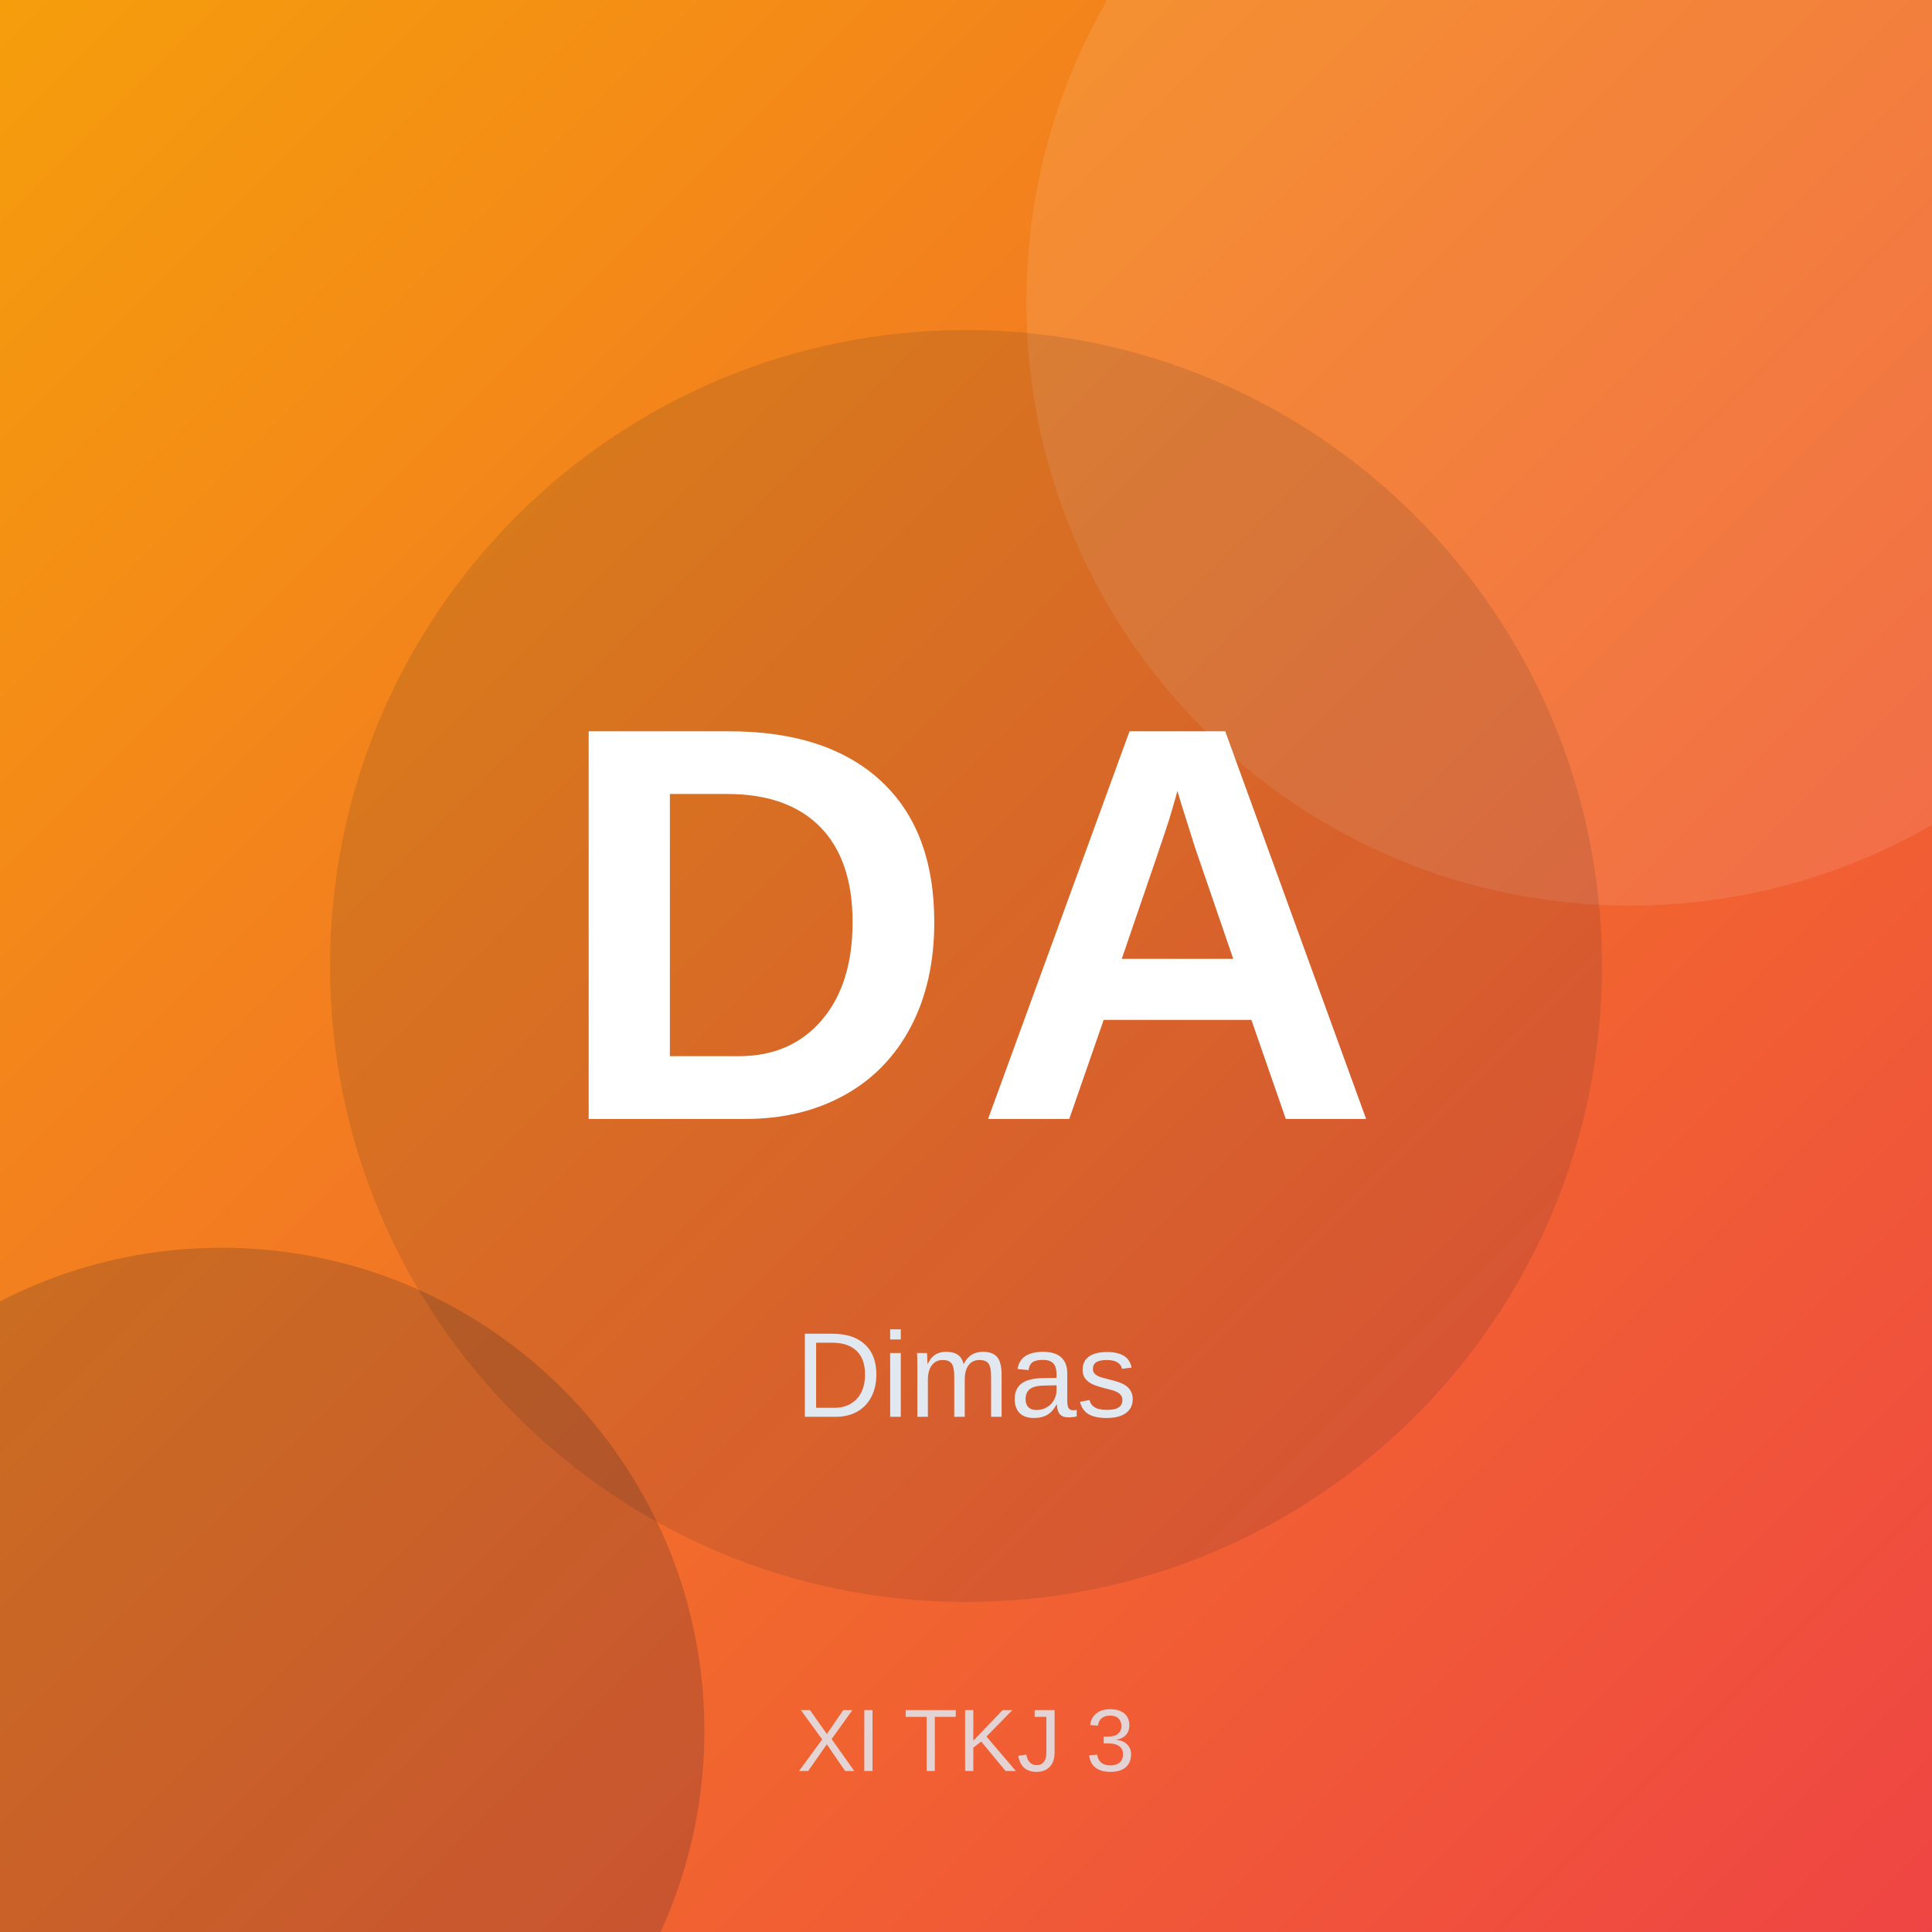
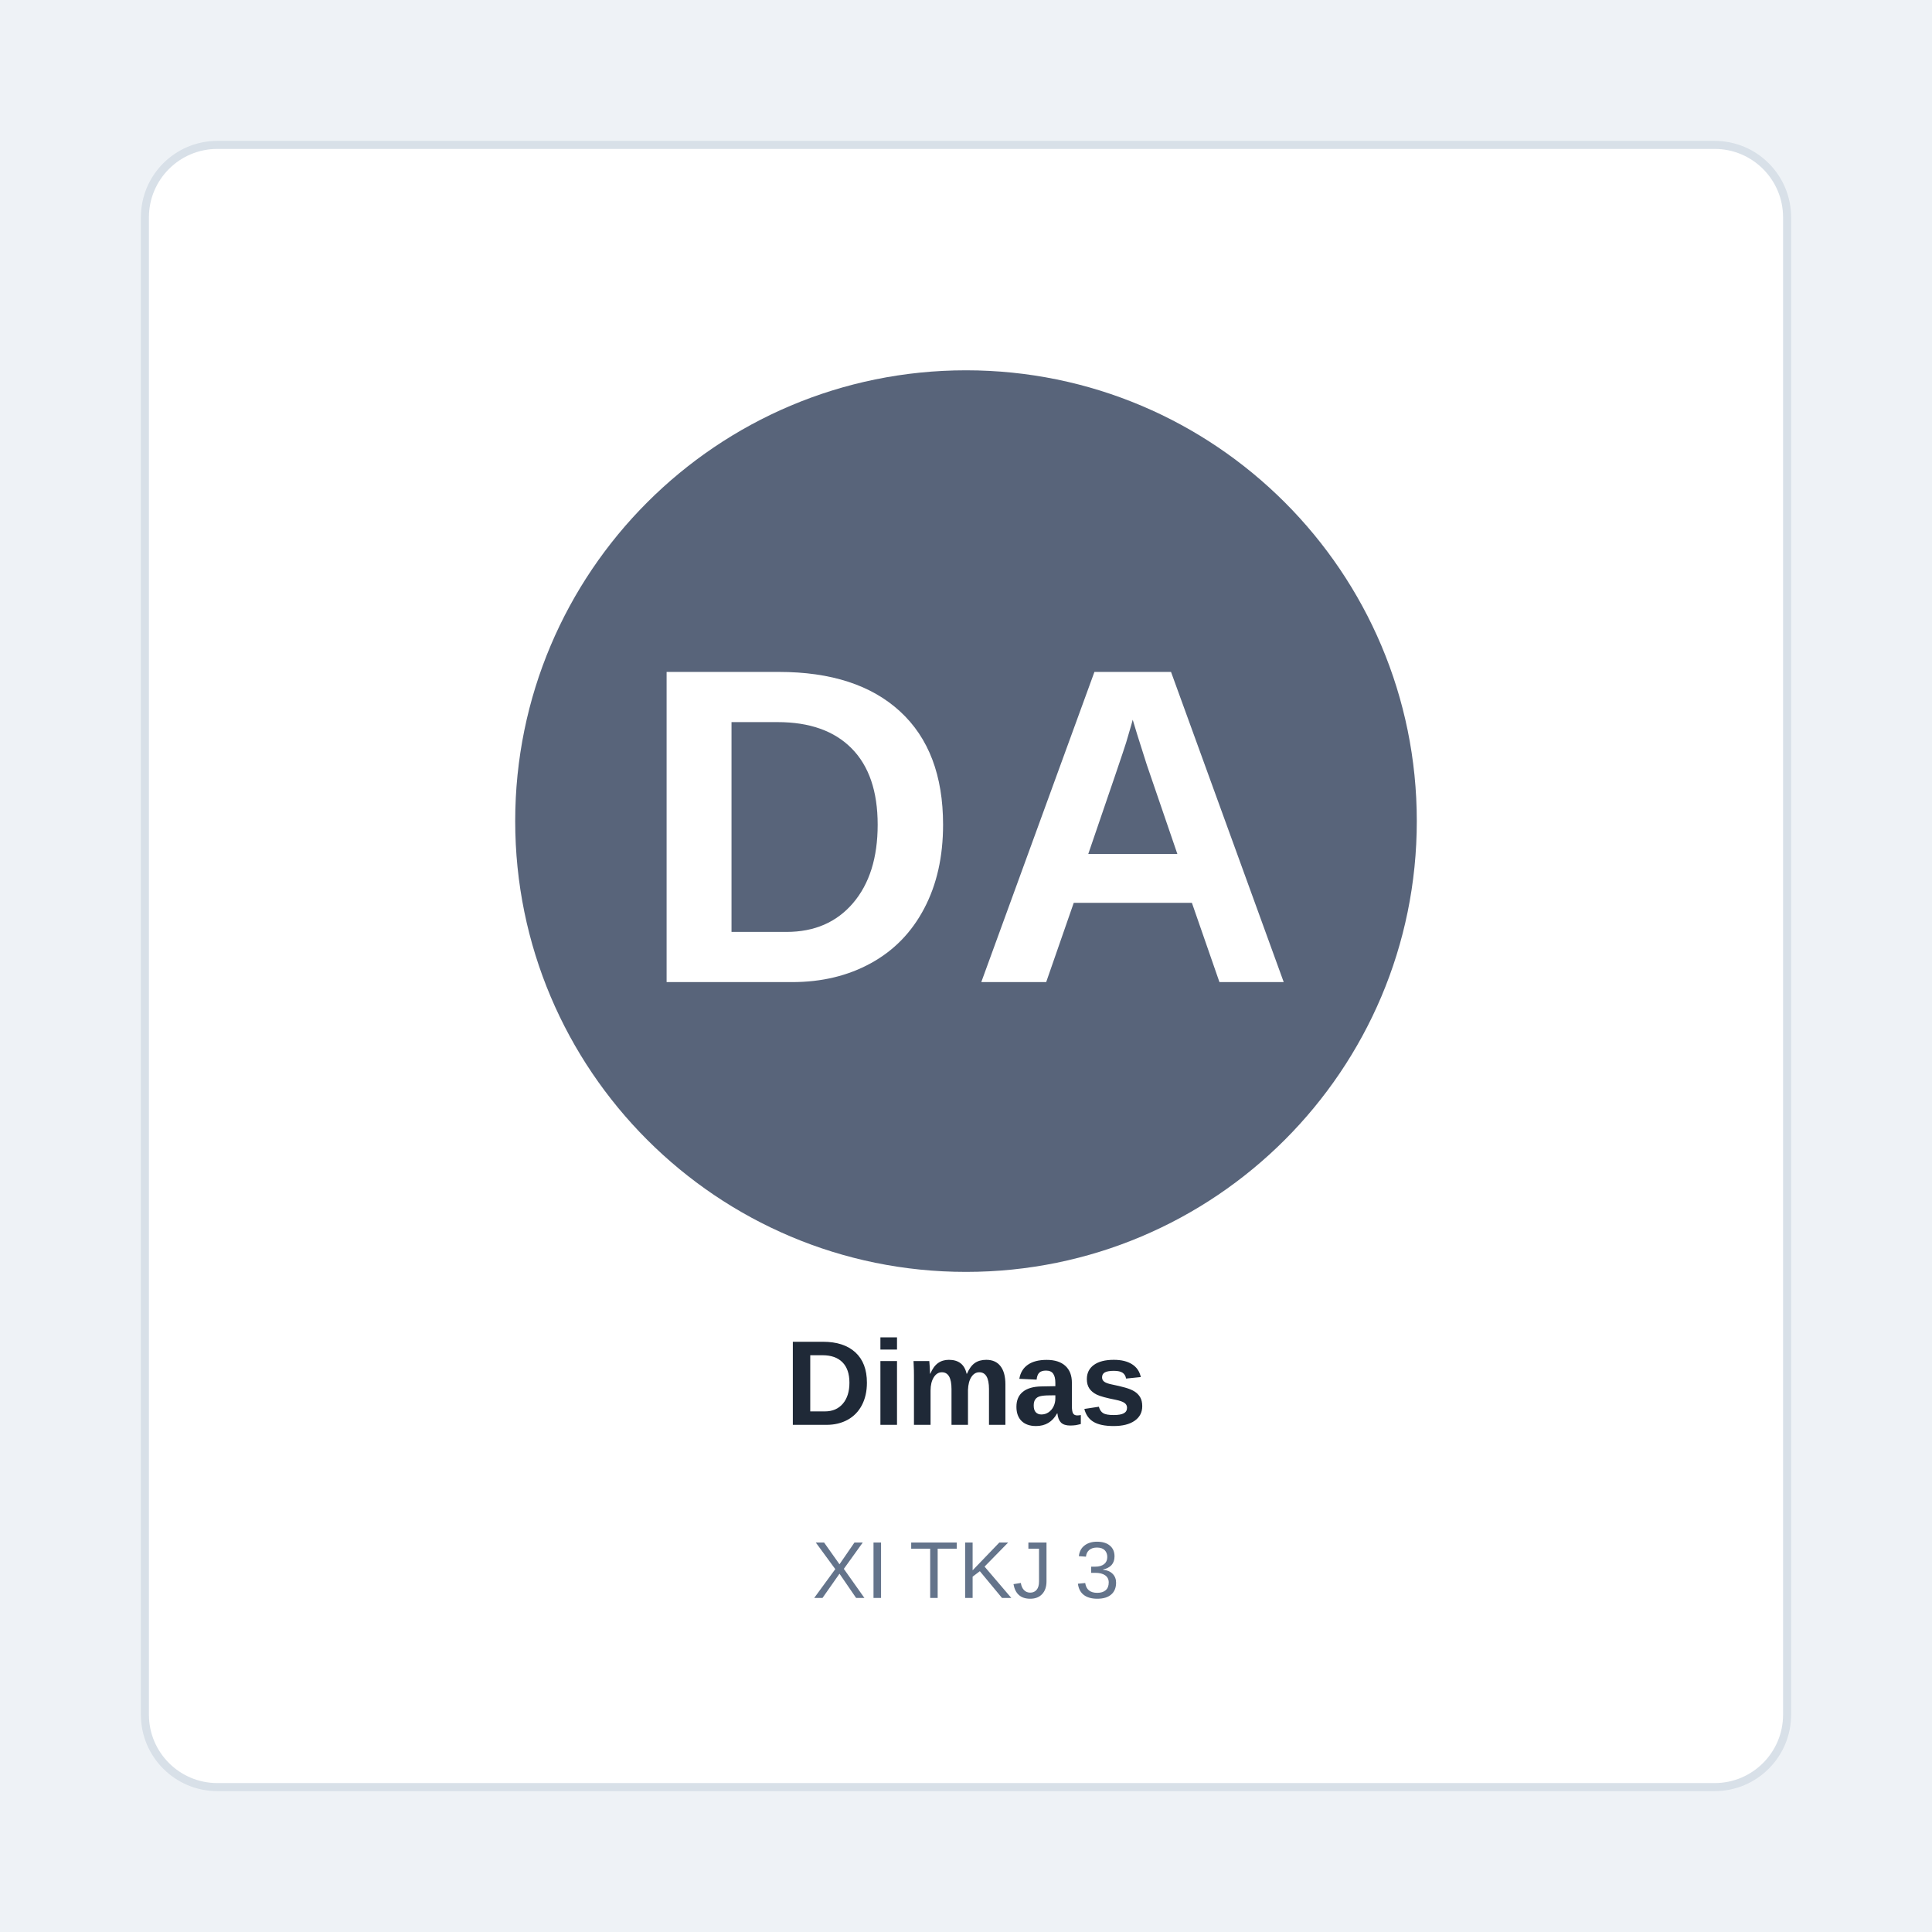
<svg xmlns="http://www.w3.org/2000/svg" width="480" height="480" viewBox="0 0 480 480">
-   <defs>
-     <linearGradient id="g" x1="0" y1="0" x2="1" y2="1">
-       <stop offset="0" stop-color="#f59e0b" />
-       <stop offset="1" stop-color="#ef4444" />
-     </linearGradient>
-   </defs>
-   <rect width="480" height="480" fill="url(#g)" />
-   <circle cx="405" cy="75" r="150" fill="#ffffff" opacity="0.10" />
-   <circle cx="55" cy="430" r="120" fill="#0f172a" opacity="0.18" />
-   <circle cx="240" cy="240" r="158" fill="#0f172a" opacity="0.12" />
-   <text x="240" y="278" font-family="'Segoe UI', Arial, sans-serif" font-size="140" font-weight="700" fill="#ffffff" text-anchor="middle" letter-spacing="4">DA</text>
-   <text x="240" y="352" font-family="'Segoe UI', Arial, sans-serif" font-size="30" fill="#e2e8f0" text-anchor="middle">Dimas</text>
-   <text x="240" y="440" font-family="'Segoe UI', Arial, sans-serif" font-size="22" fill="#e2e8f0" text-anchor="middle" opacity="0.85">XI TKJ 3</text>
+   <rect width="480" height="480" fill="#eef2f6" />
+   <rect x="36" y="36" width="408" height="408" rx="18" fill="#ffffff" stroke="#d8e0e8" stroke-width="2" />
+   <circle cx="240" cy="204" r="112" fill="#58647a" />
+   <text x="240" y="244" font-family="Arial, sans-serif" font-size="112" font-weight="700" fill="#ffffff" text-anchor="middle" letter-spacing="2">DA</text>
+   <text x="240" y="354" font-family="Arial, sans-serif" font-size="30" font-weight="600" fill="#1f2937" text-anchor="middle">Dimas</text>
+   <text x="240" y="397" font-family="Arial, sans-serif" font-size="20" fill="#64748b" text-anchor="middle">XI TKJ 3</text>
</svg>
